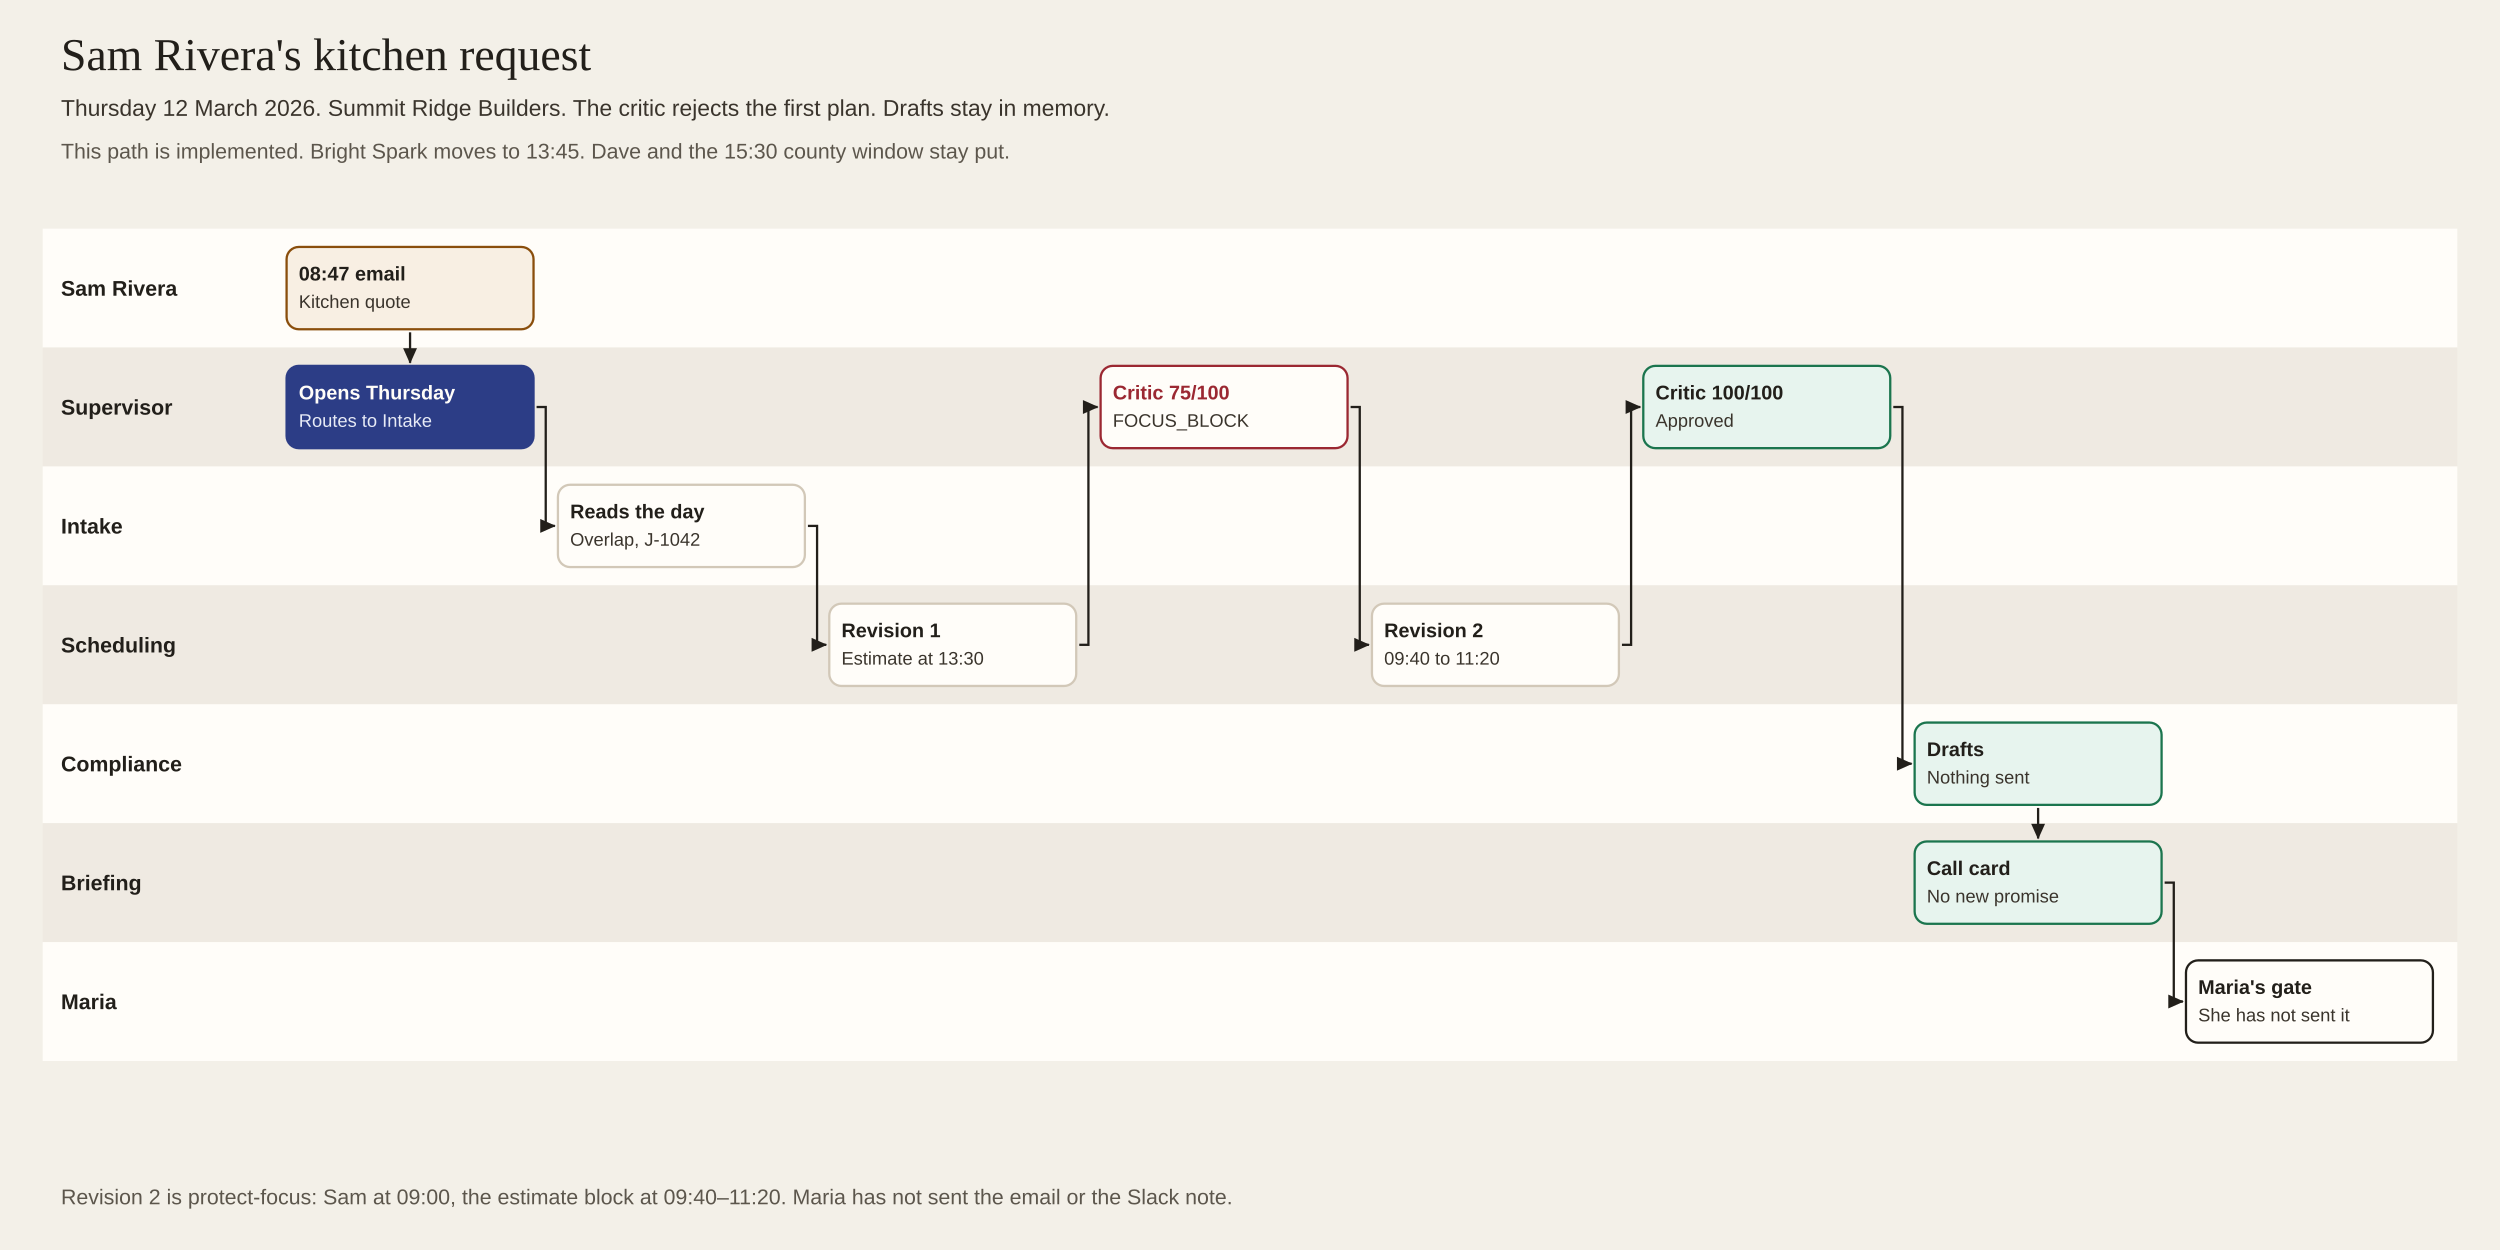
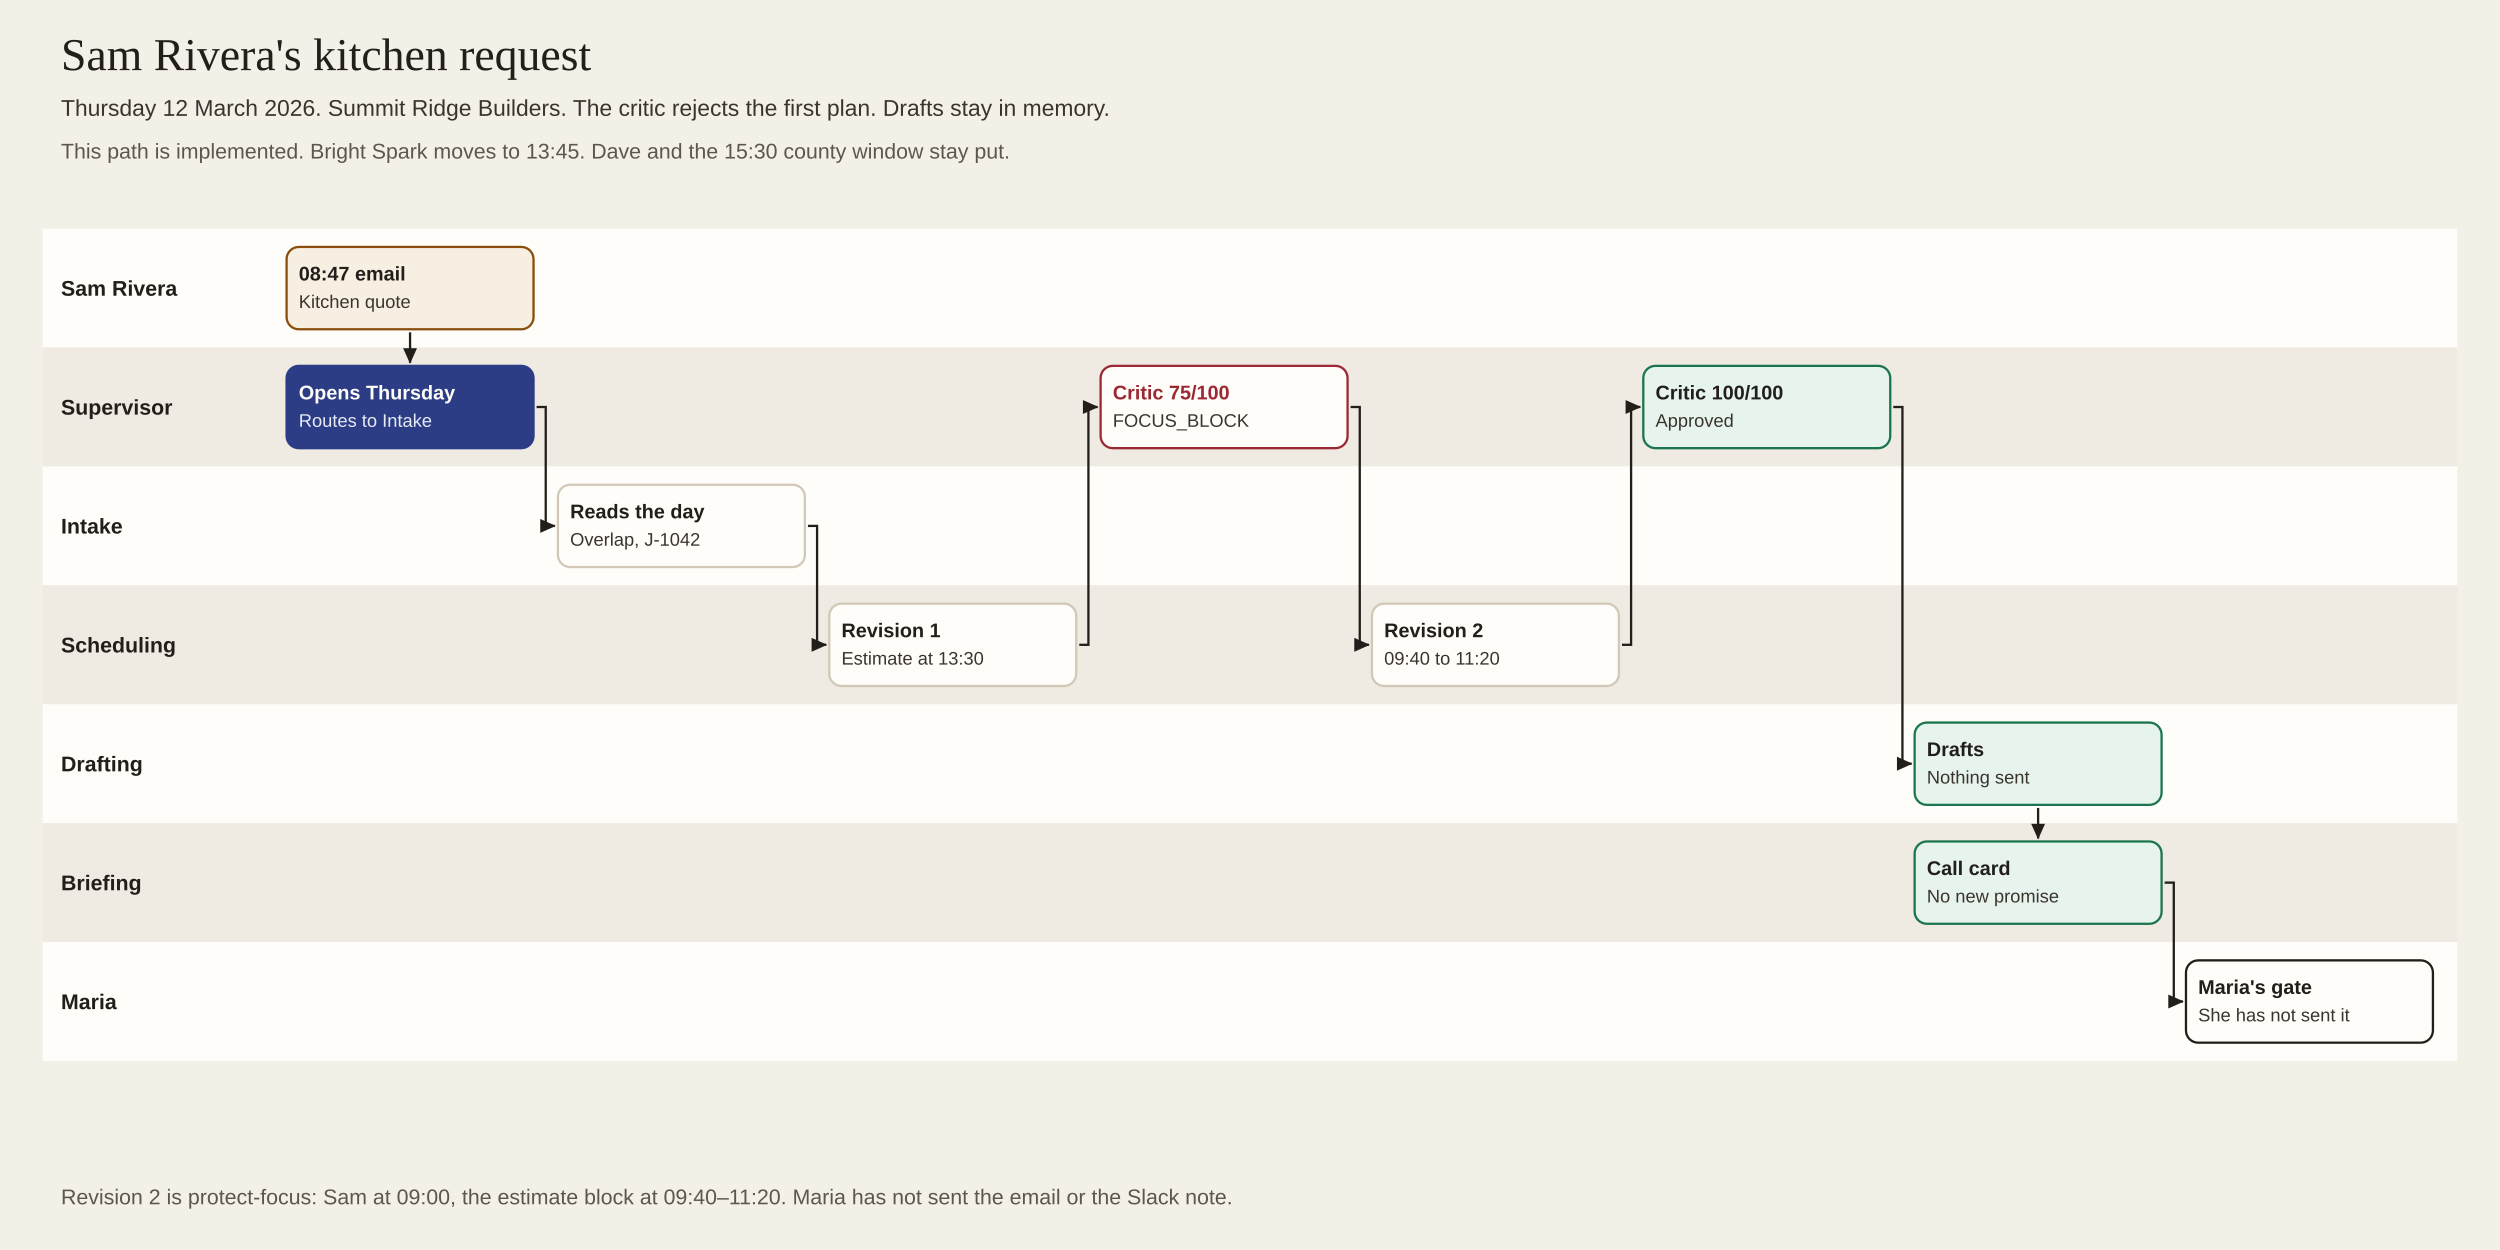
<svg xmlns="http://www.w3.org/2000/svg" width="1640" height="820" viewBox="0 0 1640 820" role="img" aria-labelledby="title desc">
  <style>text { font-family: "Liberation Sans", "Segoe UI", system-ui, sans-serif; } .serif { font-family: Georgia, "Liberation Serif", Palatino, serif; }</style>
  <rect width="1640" height="820" fill="#f3f0e8" />
  <defs>
    <marker id="arrow" viewBox="0 0 10 10" refX="8" refY="5" markerWidth="8" markerHeight="8" orient="auto-start-reverse">
      <path d="M 0 1.2 L 8.5 5 L 0 8.8 Z" fill="#221f1a" />
    </marker>
  </defs>
  <text x="40" y="46" class="serif" font-size="30" fill="#221f1a">Sam Rivera's kitchen request</text>
  <text x="40" y="76" font-size="15" fill="#3a342c">Thursday 12 March 2026. Summit Ridge Builders. The critic rejects the first plan. Drafts stay in memory.</text>
  <text x="40" y="104" font-size="14" fill="#5c564c">This path is implemented. Bright Spark moves to 13:45. Dave and the 15:30 county window stay put.</text>
  <rect x="28" y="150" width="1584" height="78" fill="#fffdf9" />
  <text x="40" y="194" fill="#221f1a" font-size="14" font-weight="700">Sam Rivera</text>
  <rect x="28" y="228" width="1584" height="78" fill="#efeae2" />
  <text x="40" y="272" fill="#221f1a" font-size="14" font-weight="700">Supervisor</text>
  <rect x="28" y="306" width="1584" height="78" fill="#fffdf9" />
  <text x="40" y="350" fill="#221f1a" font-size="14" font-weight="700">Intake</text>
  <rect x="28" y="384" width="1584" height="78" fill="#efeae2" />
  <text x="40" y="428" fill="#221f1a" font-size="14" font-weight="700">Scheduling</text>
  <rect x="28" y="462" width="1584" height="78" fill="#fffdf9" />
-   <text x="40" y="506" fill="#221f1a" font-size="14" font-weight="700">Compliance</text>
+   <text x="40" y="506" fill="#221f1a" font-size="14" font-weight="700">Drafting</text>
  <rect x="28" y="540" width="1584" height="78" fill="#efeae2" />
  <text x="40" y="584" fill="#221f1a" font-size="14" font-weight="700">Briefing</text>
  <rect x="28" y="618" width="1584" height="78" fill="#fffdf9" />
  <text x="40" y="662" fill="#221f1a" font-size="14" font-weight="700">Maria</text>
  <path d="M 269 218 V 238" fill="none" stroke="#221f1a" stroke-width="1.5" marker-end="url(#arrow)" />
  <path d="M 352 267 H 358 V 345 H 364" fill="none" stroke="#221f1a" stroke-width="1.5" marker-end="url(#arrow)" />
  <path d="M 530 345 H 536 V 423 H 542" fill="none" stroke="#221f1a" stroke-width="1.5" marker-end="url(#arrow)" />
  <path d="M 708 423 H 714 V 267 H 720" fill="none" stroke="#221f1a" stroke-width="1.5" marker-end="url(#arrow)" />
  <path d="M 886 267 H 892 V 423 H 898" fill="none" stroke="#221f1a" stroke-width="1.5" marker-end="url(#arrow)" />
  <path d="M 1064 423 H 1070 V 267 H 1076" fill="none" stroke="#221f1a" stroke-width="1.5" marker-end="url(#arrow)" />
  <path d="M 1242 267 H 1248 V 501 H 1254" fill="none" stroke="#221f1a" stroke-width="1.5" marker-end="url(#arrow)" />
  <path d="M 1337 530 V 550" fill="none" stroke="#221f1a" stroke-width="1.5" marker-end="url(#arrow)" />
  <path d="M 1420 579 H 1426 V 657 H 1432" fill="none" stroke="#221f1a" stroke-width="1.5" marker-end="url(#arrow)" />
  <rect x="188" y="162" width="162" height="54" rx="8" fill="#f8efe3" stroke="#8a4e0c" stroke-width="1.5" />
  <text x="196" y="184" fill="#221f1a" font-size="13" font-weight="700">08:47 email</text>
  <text x="196" y="202" fill="#3a342c" font-size="12">Kitchen quote</text>
  <rect x="188" y="240" width="162" height="54" rx="8" fill="#2c3d86" stroke="#2c3d86" stroke-width="1.5" />
  <text x="196" y="262" fill="#fffdf9" font-size="13" font-weight="700">Opens Thursday</text>
  <text x="196" y="280" fill="#e7ebf6" font-size="12">Routes to Intake</text>
  <rect x="366" y="318" width="162" height="54" rx="8" fill="#fffdf9" stroke="#d2c8b8" stroke-width="1.5" />
  <text x="374" y="340" fill="#221f1a" font-size="13" font-weight="700">Reads the day</text>
  <text x="374" y="358" fill="#3a342c" font-size="12">Overlap, J-1042</text>
  <rect x="544" y="396" width="162" height="54" rx="8" fill="#fffdf9" stroke="#d2c8b8" stroke-width="1.5" />
  <text x="552" y="418" fill="#221f1a" font-size="13" font-weight="700">Revision 1</text>
  <text x="552" y="436" fill="#3a342c" font-size="12">Estimate at 13:30</text>
  <rect x="722" y="240" width="162" height="54" rx="8" fill="#fffdf9" stroke="#9b2832" stroke-width="1.5" />
  <text x="730" y="262" fill="#9b2832" font-size="13" font-weight="700">Critic 75/100</text>
  <text x="730" y="280" fill="#3a342c" font-size="12">FOCUS_BLOCK</text>
  <rect x="900" y="396" width="162" height="54" rx="8" fill="#fffdf9" stroke="#d2c8b8" stroke-width="1.5" />
  <text x="908" y="418" fill="#221f1a" font-size="13" font-weight="700">Revision 2</text>
  <text x="908" y="436" fill="#3a342c" font-size="12">09:40 to 11:20</text>
  <rect x="1078" y="240" width="162" height="54" rx="8" fill="#e7f4ee" stroke="#1b754e" stroke-width="1.5" />
  <text x="1086" y="262" fill="#221f1a" font-size="13" font-weight="700">Critic 100/100</text>
  <text x="1086" y="280" fill="#3a342c" font-size="12">Approved</text>
  <rect x="1256" y="474" width="162" height="54" rx="8" fill="#e7f4ee" stroke="#1b754e" stroke-width="1.5" />
  <text x="1264" y="496" fill="#221f1a" font-size="13" font-weight="700">Drafts</text>
  <text x="1264" y="514" fill="#3a342c" font-size="12">Nothing sent</text>
  <rect x="1256" y="552" width="162" height="54" rx="8" fill="#e7f4ee" stroke="#1b754e" stroke-width="1.5" />
  <text x="1264" y="574" fill="#221f1a" font-size="13" font-weight="700">Call card</text>
  <text x="1264" y="592" fill="#3a342c" font-size="12">No new promise</text>
  <rect x="1434" y="630" width="162" height="54" rx="8" fill="#fffdf9" stroke="#221f1a" stroke-width="1.5" />
  <text x="1442" y="652" fill="#221f1a" font-size="13" font-weight="700">Maria's gate</text>
  <text x="1442" y="670" fill="#3a342c" font-size="12">She has not sent it</text>
  <text x="40" y="790" font-size="14" fill="#5c564c">Revision 2 is protect-focus: Sam at 09:00, the estimate block at 09:40–11:20. Maria has not sent the email or the Slack note.</text>
</svg>
